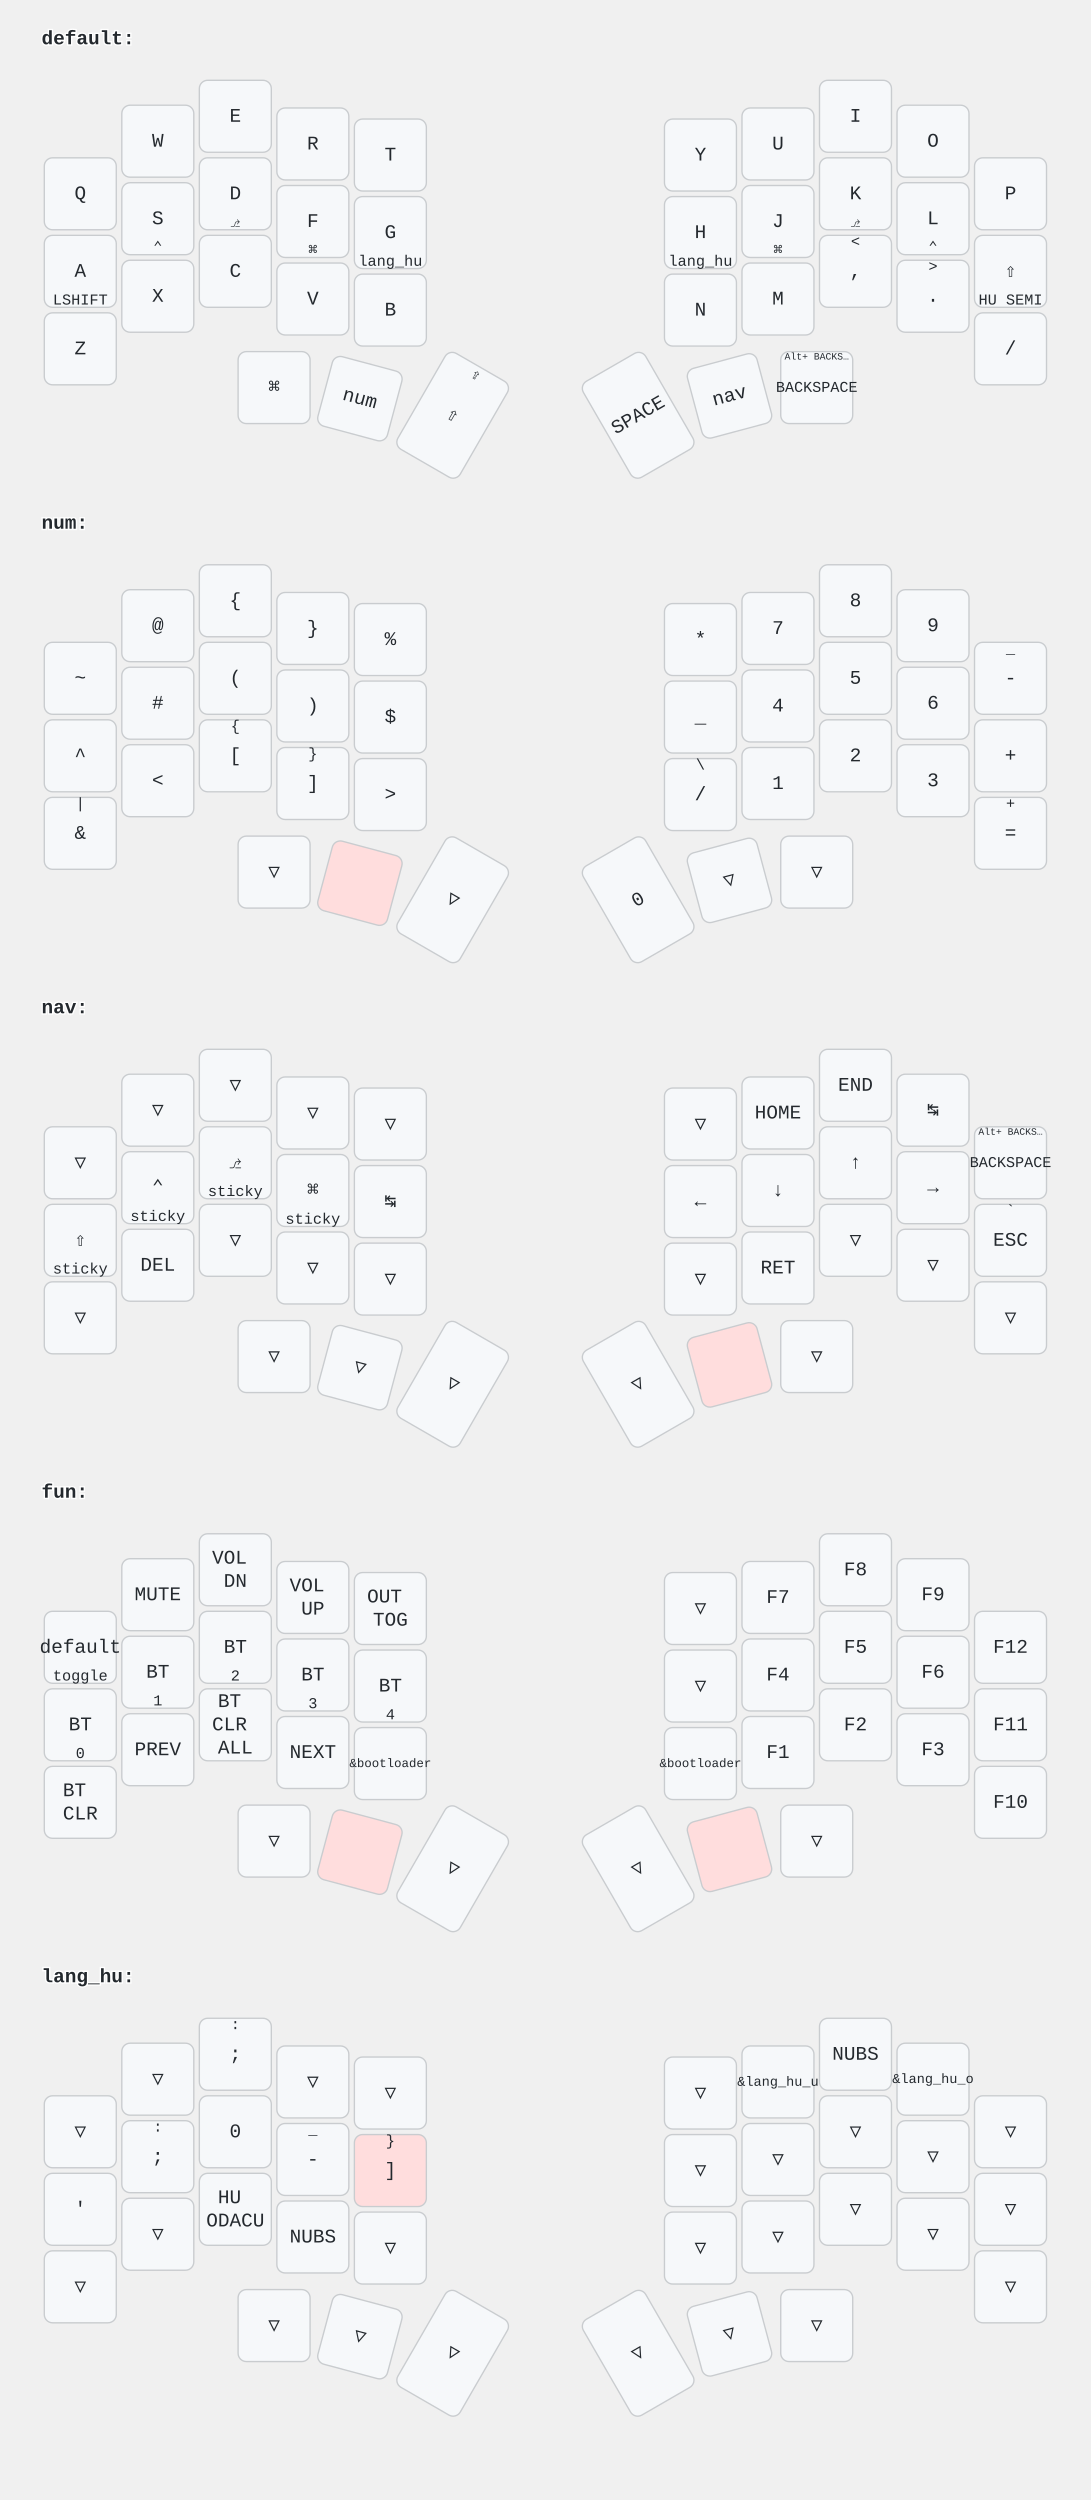
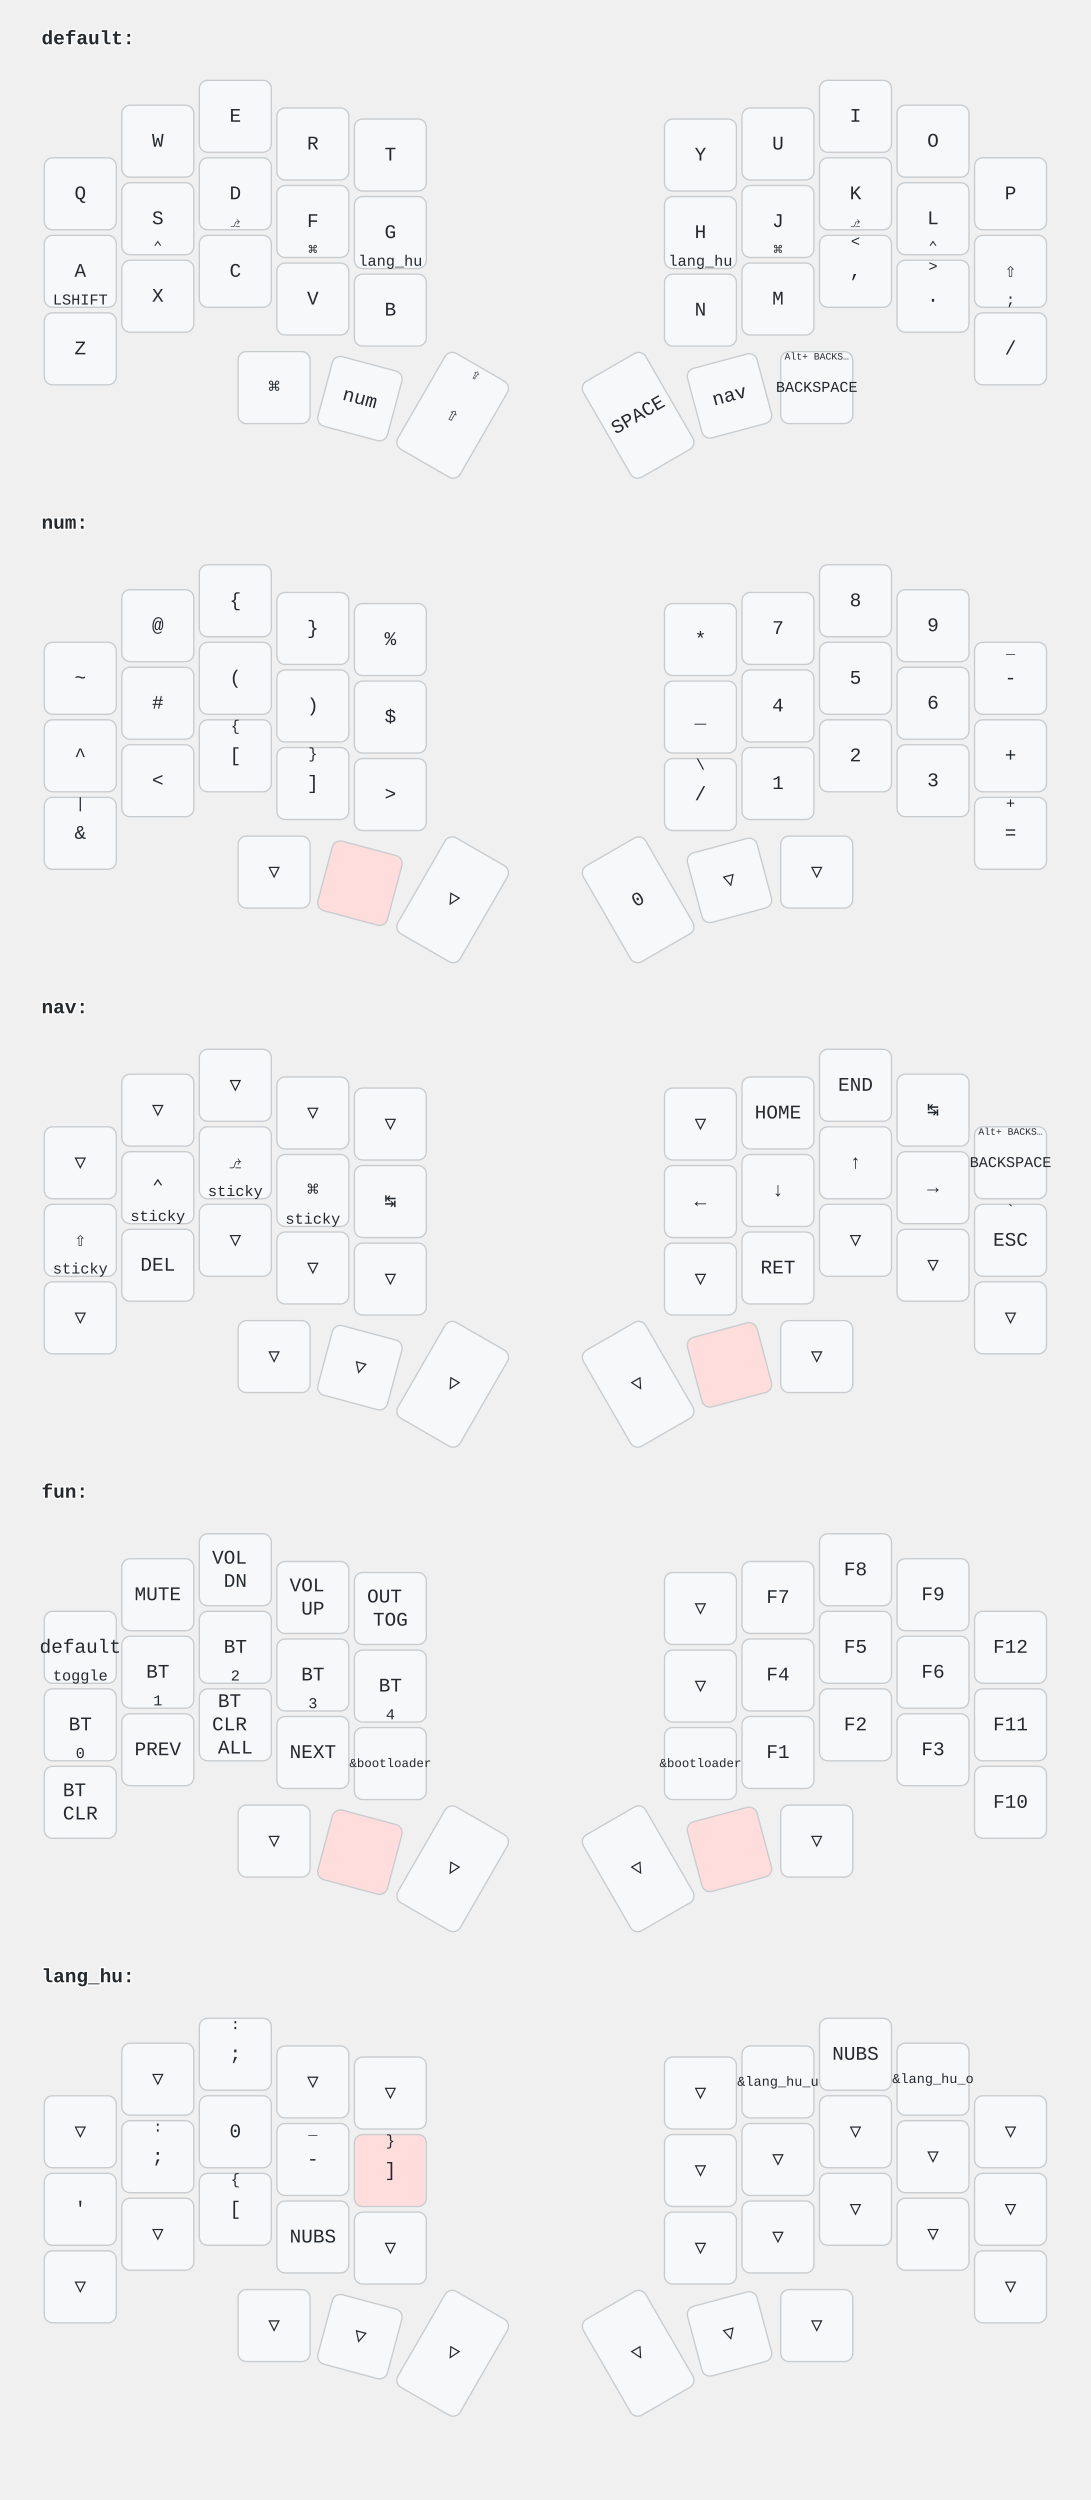
<svg xmlns="http://www.w3.org/2000/svg" width="788" height="1806" viewBox="0 0 788 1806" class="keymap">
  <style>/* font and background color specifications */
svg {
    font-family: SFMono-Regular,Consolas,Liberation Mono,Menlo,monospace;
    font-size: 14px;
    font-kerning: normal;
    text-rendering: optimizeLegibility;
    fill: #24292e;
}

/* default key styling */
rect {
    fill: #f6f8fa;
    stroke: #c9cccf;
    stroke-width: 1;
}

/* color accent for combo boxes */
rect.combo {
    fill: #cdf;
}

/* color accent for held keys */
rect.held, rect.combo.held {
    fill: #fdd;
}

/* color accent for ghost (optional) keys */
rect.ghost, rect.combo.ghost {
    fill: #ddd;
}

text {
    text-anchor: middle;
    dominant-baseline: middle;
}

/* styling for layer labels */
text.label {
    font-weight: bold;
    text-anchor: start;
    stroke: white;
    stroke-width: 2;
    paint-order: stroke;
}

/* styling for combo tap, and key hold/shifted label text */
text.combo, text.hold, text.shifted {
    font-size: 11px;
}

text.hold {
    text-anchor: middle;
    dominant-baseline: auto;
}

text.shifted {
    text-anchor: middle;
    dominant-baseline: hanging;
}

/* styling for hold/shifted label text in combo box */
text.combo.hold, text.combo.shifted {
    font-size: 8px;
}

/* styling for combo dendrons */
path {
    stroke-width: 1;
    stroke: gray;
    fill: none;
}
</style>
  <g transform="translate(30, 0)" class="layer-default">
    <text x="0" y="28" class="label">default:</text>
    <g transform="translate(0, 56)">
      <g transform="translate(28, 84)" class="key keypos-0">
        <rect rx="6" ry="6" x="-26" y="-26" width="52" height="52" class="key" />
        <text x="0" y="0" class="key tap">Q</text>
      </g>
      <g transform="translate(84, 46)" class="key keypos-1">
        <rect rx="6" ry="6" x="-26" y="-26" width="52" height="52" class="key" />
        <text x="0" y="0" class="key tap">W</text>
      </g>
      <g transform="translate(140, 28)" class="key keypos-2">
        <rect rx="6" ry="6" x="-26" y="-26" width="52" height="52" class="key" />
        <text x="0" y="0" class="key tap">E</text>
      </g>
      <g transform="translate(196, 48)" class="key keypos-3">
        <rect rx="6" ry="6" x="-26" y="-26" width="52" height="52" class="key" />
        <text x="0" y="0" class="key tap">R</text>
      </g>
      <g transform="translate(252, 56)" class="key keypos-4">
        <rect rx="6" ry="6" x="-26" y="-26" width="52" height="52" class="key" />
        <text x="0" y="0" class="key tap">T</text>
      </g>
      <g transform="translate(476, 56)" class="key keypos-5">
        <rect rx="6" ry="6" x="-26" y="-26" width="52" height="52" class="key" />
        <text x="0" y="0" class="key tap">Y</text>
      </g>
      <g transform="translate(532, 48)" class="key keypos-6">
        <rect rx="6" ry="6" x="-26" y="-26" width="52" height="52" class="key" />
        <text x="0" y="0" class="key tap">U</text>
      </g>
      <g transform="translate(588, 28)" class="key keypos-7">
        <rect rx="6" ry="6" x="-26" y="-26" width="52" height="52" class="key" />
        <text x="0" y="0" class="key tap">I</text>
      </g>
      <g transform="translate(644, 46)" class="key keypos-8">
        <rect rx="6" ry="6" x="-26" y="-26" width="52" height="52" class="key" />
        <text x="0" y="0" class="key tap">O</text>
      </g>
      <g transform="translate(700, 84)" class="key keypos-9">
        <rect rx="6" ry="6" x="-26" y="-26" width="52" height="52" class="key" />
        <text x="0" y="0" class="key tap">P</text>
      </g>
      <g transform="translate(28, 140)" class="key keypos-10">
        <rect rx="6" ry="6" x="-26" y="-26" width="52" height="52" class="key" />
        <text x="0" y="0" class="key tap">A</text>
        <text x="0" y="24" class="key hold">LSHIFT</text>
      </g>
      <g transform="translate(84, 102)" class="key keypos-11">
        <rect rx="6" ry="6" x="-26" y="-26" width="52" height="52" class="key" />
        <text x="0" y="0" class="key tap">S</text>
        <text x="0" y="24" class="key hold">⌃</text>
      </g>
      <g transform="translate(140, 84)" class="key keypos-12">
        <rect rx="6" ry="6" x="-26" y="-26" width="52" height="52" class="key" />
        <text x="0" y="0" class="key tap">D</text>
        <text x="0" y="24" class="key hold">⎇</text>
      </g>
      <g transform="translate(196, 104)" class="key keypos-13">
        <rect rx="6" ry="6" x="-26" y="-26" width="52" height="52" class="key" />
        <text x="0" y="0" class="key tap">F</text>
        <text x="0" y="24" class="key hold">⌘</text>
      </g>
      <g transform="translate(252, 112)" class="key keypos-14">
        <rect rx="6" ry="6" x="-26" y="-26" width="52" height="52" class="key" />
        <text x="0" y="0" class="key tap">G</text>
        <text x="0" y="24" class="key hold">lang_hu</text>
      </g>
      <g transform="translate(476, 112)" class="key keypos-15">
        <rect rx="6" ry="6" x="-26" y="-26" width="52" height="52" class="key" />
        <text x="0" y="0" class="key tap">H</text>
        <text x="0" y="24" class="key hold">lang_hu</text>
      </g>
      <g transform="translate(532, 104)" class="key keypos-16">
        <rect rx="6" ry="6" x="-26" y="-26" width="52" height="52" class="key" />
        <text x="0" y="0" class="key tap">J</text>
        <text x="0" y="24" class="key hold">⌘</text>
      </g>
      <g transform="translate(588, 84)" class="key keypos-17">
        <rect rx="6" ry="6" x="-26" y="-26" width="52" height="52" class="key" />
        <text x="0" y="0" class="key tap">K</text>
        <text x="0" y="24" class="key hold">⎇</text>
      </g>
      <g transform="translate(644, 102)" class="key keypos-18">
        <rect rx="6" ry="6" x="-26" y="-26" width="52" height="52" class="key" />
        <text x="0" y="0" class="key tap">L</text>
        <text x="0" y="24" class="key hold">⌃</text>
      </g>
      <g transform="translate(700, 140)" class="key keypos-19">
        <rect rx="6" ry="6" x="-26" y="-26" width="52" height="52" class="key" />
        <text x="0" y="0" class="key tap">⇧</text>
-         <text x="0" y="24" class="key hold">HU SEMI</text>
+         <text x="0" y="24" class="key hold">;</text>
      </g>
      <g transform="translate(28, 196)" class="key keypos-20">
        <rect rx="6" ry="6" x="-26" y="-26" width="52" height="52" class="key" />
        <text x="0" y="0" class="key tap">Z</text>
      </g>
      <g transform="translate(84, 158)" class="key keypos-21">
        <rect rx="6" ry="6" x="-26" y="-26" width="52" height="52" class="key" />
        <text x="0" y="0" class="key tap">X</text>
      </g>
      <g transform="translate(140, 140)" class="key keypos-22">
        <rect rx="6" ry="6" x="-26" y="-26" width="52" height="52" class="key" />
        <text x="0" y="0" class="key tap">C</text>
      </g>
      <g transform="translate(196, 160)" class="key keypos-23">
        <rect rx="6" ry="6" x="-26" y="-26" width="52" height="52" class="key" />
        <text x="0" y="0" class="key tap">V</text>
      </g>
      <g transform="translate(252, 168)" class="key keypos-24">
        <rect rx="6" ry="6" x="-26" y="-26" width="52" height="52" class="key" />
        <text x="0" y="0" class="key tap">B</text>
      </g>
      <g transform="translate(476, 168)" class="key keypos-25">
        <rect rx="6" ry="6" x="-26" y="-26" width="52" height="52" class="key" />
        <text x="0" y="0" class="key tap">N</text>
      </g>
      <g transform="translate(532, 160)" class="key keypos-26">
        <rect rx="6" ry="6" x="-26" y="-26" width="52" height="52" class="key" />
        <text x="0" y="0" class="key tap">M</text>
      </g>
      <g transform="translate(588, 140)" class="key keypos-27">
        <rect rx="6" ry="6" x="-26" y="-26" width="52" height="52" class="key" />
        <text x="0" y="0" class="key tap">,</text>
        <text x="0" y="-24" class="key shifted">&lt;</text>
      </g>
      <g transform="translate(644, 158)" class="key keypos-28">
        <rect rx="6" ry="6" x="-26" y="-26" width="52" height="52" class="key" />
        <text x="0" y="0" class="key tap">.</text>
        <text x="0" y="-24" class="key shifted">&gt;</text>
      </g>
      <g transform="translate(700, 196)" class="key keypos-29">
        <rect rx="6" ry="6" x="-26" y="-26" width="52" height="52" class="key" />
        <text x="0" y="0" class="key tap">/</text>
      </g>
      <g transform="translate(168, 224)" class="key keypos-30">
        <rect rx="6" ry="6" x="-26" y="-26" width="52" height="52" class="key" />
        <text x="0" y="0" class="key tap">⌘</text>
      </g>
      <g transform="translate(230, 232) rotate(15.0)" class="key keypos-31">
        <rect rx="6" ry="6" x="-26" y="-26" width="52" height="52" class="key" />
        <text x="0" y="0" class="key tap">num</text>
      </g>
      <g transform="translate(297, 244) rotate(30.0)" class="key keypos-32">
        <rect rx="6" ry="6" x="-26" y="-40" width="52" height="80" class="key" />
        <text x="0" y="0" class="key tap">⇧</text>
        <text x="0" y="-38" class="key shifted">⇪</text>
      </g>
      <g transform="translate(431, 244) rotate(-30.0)" class="key keypos-33">
        <rect rx="6" ry="6" x="-26" y="-40" width="52" height="80" class="key" />
        <text x="0" y="0" class="key tap">SPACE</text>
      </g>
      <g transform="translate(497, 230) rotate(-15.0)" class="key keypos-34">
        <rect rx="6" ry="6" x="-26" y="-26" width="52" height="52" class="key" />
        <text x="0" y="0" class="key tap">nav</text>
      </g>
      <g transform="translate(560, 224)" class="key keypos-35">
        <rect rx="6" ry="6" x="-26" y="-26" width="52" height="52" class="key" />
        <text x="0" y="0" class="key tap">
          <tspan style="font-size: 78%">BACKSPACE</tspan>
        </text>
        <text x="0" y="-24" class="key shifted">
          <tspan style="font-size: 64%">Alt+ BACKS…</tspan>
        </text>
      </g>
    </g>
  </g>
  <g transform="translate(30, 350)" class="layer-num">
    <text x="0" y="28" class="label">num:</text>
    <g transform="translate(0, 56)">
      <g transform="translate(28, 84)" class="key keypos-0">
        <rect rx="6" ry="6" x="-26" y="-26" width="52" height="52" class="key" />
        <text x="0" y="0" class="key tap">~</text>
      </g>
      <g transform="translate(84, 46)" class="key keypos-1">
        <rect rx="6" ry="6" x="-26" y="-26" width="52" height="52" class="key" />
        <text x="0" y="0" class="key tap">@</text>
      </g>
      <g transform="translate(140, 28)" class="key keypos-2">
        <rect rx="6" ry="6" x="-26" y="-26" width="52" height="52" class="key" />
        <text x="0" y="0" class="key tap">{</text>
      </g>
      <g transform="translate(196, 48)" class="key keypos-3">
        <rect rx="6" ry="6" x="-26" y="-26" width="52" height="52" class="key" />
        <text x="0" y="0" class="key tap">}</text>
      </g>
      <g transform="translate(252, 56)" class="key keypos-4">
        <rect rx="6" ry="6" x="-26" y="-26" width="52" height="52" class="key" />
        <text x="0" y="0" class="key tap">%</text>
      </g>
      <g transform="translate(476, 56)" class="key keypos-5">
        <rect rx="6" ry="6" x="-26" y="-26" width="52" height="52" class="key" />
        <text x="0" y="0" class="key tap">*</text>
      </g>
      <g transform="translate(532, 48)" class="key keypos-6">
        <rect rx="6" ry="6" x="-26" y="-26" width="52" height="52" class="key" />
        <text x="0" y="0" class="key tap">7</text>
      </g>
      <g transform="translate(588, 28)" class="key keypos-7">
        <rect rx="6" ry="6" x="-26" y="-26" width="52" height="52" class="key" />
        <text x="0" y="0" class="key tap">8</text>
      </g>
      <g transform="translate(644, 46)" class="key keypos-8">
        <rect rx="6" ry="6" x="-26" y="-26" width="52" height="52" class="key" />
        <text x="0" y="0" class="key tap">9</text>
      </g>
      <g transform="translate(700, 84)" class="key keypos-9">
        <rect rx="6" ry="6" x="-26" y="-26" width="52" height="52" class="key" />
        <text x="0" y="0" class="key tap">-</text>
        <text x="0" y="-24" class="key shifted">_</text>
      </g>
      <g transform="translate(28, 140)" class="key keypos-10">
        <rect rx="6" ry="6" x="-26" y="-26" width="52" height="52" class="key" />
        <text x="0" y="0" class="key tap">^</text>
      </g>
      <g transform="translate(84, 102)" class="key keypos-11">
        <rect rx="6" ry="6" x="-26" y="-26" width="52" height="52" class="key" />
        <text x="0" y="0" class="key tap">#</text>
      </g>
      <g transform="translate(140, 84)" class="key keypos-12">
        <rect rx="6" ry="6" x="-26" y="-26" width="52" height="52" class="key" />
        <text x="0" y="0" class="key tap">(</text>
      </g>
      <g transform="translate(196, 104)" class="key keypos-13">
        <rect rx="6" ry="6" x="-26" y="-26" width="52" height="52" class="key" />
        <text x="0" y="0" class="key tap">)</text>
      </g>
      <g transform="translate(252, 112)" class="key keypos-14">
        <rect rx="6" ry="6" x="-26" y="-26" width="52" height="52" class="key" />
        <text x="0" y="0" class="key tap">$</text>
      </g>
      <g transform="translate(476, 112)" class="key keypos-15">
        <rect rx="6" ry="6" x="-26" y="-26" width="52" height="52" class="key" />
        <text x="0" y="0" class="key tap">_</text>
      </g>
      <g transform="translate(532, 104)" class="key keypos-16">
        <rect rx="6" ry="6" x="-26" y="-26" width="52" height="52" class="key" />
        <text x="0" y="0" class="key tap">4</text>
      </g>
      <g transform="translate(588, 84)" class="key keypos-17">
        <rect rx="6" ry="6" x="-26" y="-26" width="52" height="52" class="key" />
        <text x="0" y="0" class="key tap">5</text>
      </g>
      <g transform="translate(644, 102)" class="key keypos-18">
        <rect rx="6" ry="6" x="-26" y="-26" width="52" height="52" class="key" />
        <text x="0" y="0" class="key tap">6</text>
      </g>
      <g transform="translate(700, 140)" class="key keypos-19">
        <rect rx="6" ry="6" x="-26" y="-26" width="52" height="52" class="key" />
        <text x="0" y="0" class="key tap">+</text>
      </g>
      <g transform="translate(28, 196)" class="key keypos-20">
        <rect rx="6" ry="6" x="-26" y="-26" width="52" height="52" class="key" />
        <text x="0" y="0" class="key tap">&amp;</text>
        <text x="0" y="-24" class="key shifted">|</text>
      </g>
      <g transform="translate(84, 158)" class="key keypos-21">
        <rect rx="6" ry="6" x="-26" y="-26" width="52" height="52" class="key" />
        <text x="0" y="0" class="key tap">&lt;</text>
      </g>
      <g transform="translate(140, 140)" class="key keypos-22">
        <rect rx="6" ry="6" x="-26" y="-26" width="52" height="52" class="key" />
        <text x="0" y="0" class="key tap">[</text>
        <text x="0" y="-24" class="key shifted">{</text>
      </g>
      <g transform="translate(196, 160)" class="key keypos-23">
        <rect rx="6" ry="6" x="-26" y="-26" width="52" height="52" class="key" />
        <text x="0" y="0" class="key tap">]</text>
        <text x="0" y="-24" class="key shifted">}</text>
      </g>
      <g transform="translate(252, 168)" class="key keypos-24">
        <rect rx="6" ry="6" x="-26" y="-26" width="52" height="52" class="key" />
        <text x="0" y="0" class="key tap">&gt;</text>
      </g>
      <g transform="translate(476, 168)" class="key keypos-25">
        <rect rx="6" ry="6" x="-26" y="-26" width="52" height="52" class="key" />
        <text x="0" y="0" class="key tap">/</text>
        <text x="0" y="-24" class="key shifted">\</text>
      </g>
      <g transform="translate(532, 160)" class="key keypos-26">
        <rect rx="6" ry="6" x="-26" y="-26" width="52" height="52" class="key" />
        <text x="0" y="0" class="key tap">1</text>
      </g>
      <g transform="translate(588, 140)" class="key keypos-27">
        <rect rx="6" ry="6" x="-26" y="-26" width="52" height="52" class="key" />
        <text x="0" y="0" class="key tap">2</text>
      </g>
      <g transform="translate(644, 158)" class="key keypos-28">
        <rect rx="6" ry="6" x="-26" y="-26" width="52" height="52" class="key" />
        <text x="0" y="0" class="key tap">3</text>
      </g>
      <g transform="translate(700, 196)" class="key keypos-29">
        <rect rx="6" ry="6" x="-26" y="-26" width="52" height="52" class="key" />
        <text x="0" y="0" class="key tap">=</text>
        <text x="0" y="-24" class="key shifted">+</text>
      </g>
      <g transform="translate(168, 224)" class="key trans keypos-30">
        <rect rx="6" ry="6" x="-26" y="-26" width="52" height="52" class="key trans" />
        <text x="0" y="0" class="key trans tap">▽</text>
      </g>
      <g transform="translate(230, 232) rotate(15.0)" class="key held keypos-31">
        <rect rx="6" ry="6" x="-26" y="-26" width="52" height="52" class="key held" />
      </g>
      <g transform="translate(297, 244) rotate(30.0)" class="key trans keypos-32">
        <rect rx="6" ry="6" x="-26" y="-40" width="52" height="80" class="key trans" />
        <text x="0" y="0" class="key trans tap">▽</text>
      </g>
      <g transform="translate(431, 244) rotate(-30.0)" class="key keypos-33">
        <rect rx="6" ry="6" x="-26" y="-40" width="52" height="80" class="key" />
        <text x="0" y="0" class="key tap">0</text>
      </g>
      <g transform="translate(497, 230) rotate(-15.0)" class="key trans keypos-34">
        <rect rx="6" ry="6" x="-26" y="-26" width="52" height="52" class="key trans" />
        <text x="0" y="0" class="key trans tap">▽</text>
      </g>
      <g transform="translate(560, 224)" class="key trans keypos-35">
        <rect rx="6" ry="6" x="-26" y="-26" width="52" height="52" class="key trans" />
        <text x="0" y="0" class="key trans tap">▽</text>
      </g>
    </g>
  </g>
  <g transform="translate(30, 700)" class="layer-nav">
    <text x="0" y="28" class="label">nav:</text>
    <g transform="translate(0, 56)">
      <g transform="translate(28, 84)" class="key trans keypos-0">
        <rect rx="6" ry="6" x="-26" y="-26" width="52" height="52" class="key trans" />
        <text x="0" y="0" class="key trans tap">▽</text>
      </g>
      <g transform="translate(84, 46)" class="key trans keypos-1">
        <rect rx="6" ry="6" x="-26" y="-26" width="52" height="52" class="key trans" />
        <text x="0" y="0" class="key trans tap">▽</text>
      </g>
      <g transform="translate(140, 28)" class="key trans keypos-2">
        <rect rx="6" ry="6" x="-26" y="-26" width="52" height="52" class="key trans" />
        <text x="0" y="0" class="key trans tap">▽</text>
      </g>
      <g transform="translate(196, 48)" class="key trans keypos-3">
        <rect rx="6" ry="6" x="-26" y="-26" width="52" height="52" class="key trans" />
        <text x="0" y="0" class="key trans tap">▽</text>
      </g>
      <g transform="translate(252, 56)" class="key trans keypos-4">
        <rect rx="6" ry="6" x="-26" y="-26" width="52" height="52" class="key trans" />
        <text x="0" y="0" class="key trans tap">▽</text>
      </g>
      <g transform="translate(476, 56)" class="key trans keypos-5">
        <rect rx="6" ry="6" x="-26" y="-26" width="52" height="52" class="key trans" />
        <text x="0" y="0" class="key trans tap">▽</text>
      </g>
      <g transform="translate(532, 48)" class="key keypos-6">
        <rect rx="6" ry="6" x="-26" y="-26" width="52" height="52" class="key" />
        <text x="0" y="0" class="key tap">HOME</text>
      </g>
      <g transform="translate(588, 28)" class="key keypos-7">
        <rect rx="6" ry="6" x="-26" y="-26" width="52" height="52" class="key" />
        <text x="0" y="0" class="key tap">END</text>
      </g>
      <g transform="translate(644, 46)" class="key keypos-8">
        <rect rx="6" ry="6" x="-26" y="-26" width="52" height="52" class="key" />
        <text x="0" y="0" class="key tap">↹</text>
      </g>
      <g transform="translate(700, 84)" class="key keypos-9">
        <rect rx="6" ry="6" x="-26" y="-26" width="52" height="52" class="key" />
        <text x="0" y="0" class="key tap">
          <tspan style="font-size: 78%">BACKSPACE</tspan>
        </text>
        <text x="0" y="-24" class="key shifted">
          <tspan style="font-size: 64%">Alt+ BACKS…</tspan>
        </text>
      </g>
      <g transform="translate(28, 140)" class="key keypos-10">
        <rect rx="6" ry="6" x="-26" y="-26" width="52" height="52" class="key" />
        <text x="0" y="0" class="key tap">⇧</text>
        <text x="0" y="24" class="key hold">sticky</text>
      </g>
      <g transform="translate(84, 102)" class="key keypos-11">
        <rect rx="6" ry="6" x="-26" y="-26" width="52" height="52" class="key" />
        <text x="0" y="0" class="key tap">⌃</text>
        <text x="0" y="24" class="key hold">sticky</text>
      </g>
      <g transform="translate(140, 84)" class="key keypos-12">
        <rect rx="6" ry="6" x="-26" y="-26" width="52" height="52" class="key" />
        <text x="0" y="0" class="key tap">⎇</text>
        <text x="0" y="24" class="key hold">sticky</text>
      </g>
      <g transform="translate(196, 104)" class="key keypos-13">
        <rect rx="6" ry="6" x="-26" y="-26" width="52" height="52" class="key" />
        <text x="0" y="0" class="key tap">⌘</text>
        <text x="0" y="24" class="key hold">sticky</text>
      </g>
      <g transform="translate(252, 112)" class="key keypos-14">
        <rect rx="6" ry="6" x="-26" y="-26" width="52" height="52" class="key" />
        <text x="0" y="0" class="key tap">↹</text>
      </g>
      <g transform="translate(476, 112)" class="key keypos-15">
        <rect rx="6" ry="6" x="-26" y="-26" width="52" height="52" class="key" />
        <text x="0" y="0" class="key tap">←</text>
      </g>
      <g transform="translate(532, 104)" class="key keypos-16">
        <rect rx="6" ry="6" x="-26" y="-26" width="52" height="52" class="key" />
        <text x="0" y="0" class="key tap">↓</text>
      </g>
      <g transform="translate(588, 84)" class="key keypos-17">
        <rect rx="6" ry="6" x="-26" y="-26" width="52" height="52" class="key" />
        <text x="0" y="0" class="key tap">↑</text>
      </g>
      <g transform="translate(644, 102)" class="key keypos-18">
        <rect rx="6" ry="6" x="-26" y="-26" width="52" height="52" class="key" />
        <text x="0" y="0" class="key tap">→</text>
      </g>
      <g transform="translate(700, 140)" class="key keypos-19">
        <rect rx="6" ry="6" x="-26" y="-26" width="52" height="52" class="key" />
        <text x="0" y="0" class="key tap">ESC</text>
        <text x="0" y="-24" class="key shifted">`</text>
      </g>
      <g transform="translate(28, 196)" class="key trans keypos-20">
        <rect rx="6" ry="6" x="-26" y="-26" width="52" height="52" class="key trans" />
        <text x="0" y="0" class="key trans tap">▽</text>
      </g>
      <g transform="translate(84, 158)" class="key keypos-21">
        <rect rx="6" ry="6" x="-26" y="-26" width="52" height="52" class="key" />
        <text x="0" y="0" class="key tap">DEL</text>
      </g>
      <g transform="translate(140, 140)" class="key trans keypos-22">
        <rect rx="6" ry="6" x="-26" y="-26" width="52" height="52" class="key trans" />
        <text x="0" y="0" class="key trans tap">▽</text>
      </g>
      <g transform="translate(196, 160)" class="key trans keypos-23">
        <rect rx="6" ry="6" x="-26" y="-26" width="52" height="52" class="key trans" />
        <text x="0" y="0" class="key trans tap">▽</text>
      </g>
      <g transform="translate(252, 168)" class="key trans keypos-24">
        <rect rx="6" ry="6" x="-26" y="-26" width="52" height="52" class="key trans" />
        <text x="0" y="0" class="key trans tap">▽</text>
      </g>
      <g transform="translate(476, 168)" class="key trans keypos-25">
        <rect rx="6" ry="6" x="-26" y="-26" width="52" height="52" class="key trans" />
        <text x="0" y="0" class="key trans tap">▽</text>
      </g>
      <g transform="translate(532, 160)" class="key keypos-26">
        <rect rx="6" ry="6" x="-26" y="-26" width="52" height="52" class="key" />
        <text x="0" y="0" class="key tap">RET</text>
      </g>
      <g transform="translate(588, 140)" class="key trans keypos-27">
        <rect rx="6" ry="6" x="-26" y="-26" width="52" height="52" class="key trans" />
        <text x="0" y="0" class="key trans tap">▽</text>
      </g>
      <g transform="translate(644, 158)" class="key trans keypos-28">
        <rect rx="6" ry="6" x="-26" y="-26" width="52" height="52" class="key trans" />
        <text x="0" y="0" class="key trans tap">▽</text>
      </g>
      <g transform="translate(700, 196)" class="key trans keypos-29">
        <rect rx="6" ry="6" x="-26" y="-26" width="52" height="52" class="key trans" />
        <text x="0" y="0" class="key trans tap">▽</text>
      </g>
      <g transform="translate(168, 224)" class="key trans keypos-30">
        <rect rx="6" ry="6" x="-26" y="-26" width="52" height="52" class="key trans" />
        <text x="0" y="0" class="key trans tap">▽</text>
      </g>
      <g transform="translate(230, 232) rotate(15.0)" class="key trans keypos-31">
        <rect rx="6" ry="6" x="-26" y="-26" width="52" height="52" class="key trans" />
        <text x="0" y="0" class="key trans tap">▽</text>
      </g>
      <g transform="translate(297, 244) rotate(30.0)" class="key trans keypos-32">
        <rect rx="6" ry="6" x="-26" y="-40" width="52" height="80" class="key trans" />
        <text x="0" y="0" class="key trans tap">▽</text>
      </g>
      <g transform="translate(431, 244) rotate(-30.0)" class="key trans keypos-33">
        <rect rx="6" ry="6" x="-26" y="-40" width="52" height="80" class="key trans" />
        <text x="0" y="0" class="key trans tap">▽</text>
      </g>
      <g transform="translate(497, 230) rotate(-15.0)" class="key held keypos-34">
        <rect rx="6" ry="6" x="-26" y="-26" width="52" height="52" class="key held" />
      </g>
      <g transform="translate(560, 224)" class="key trans keypos-35">
        <rect rx="6" ry="6" x="-26" y="-26" width="52" height="52" class="key trans" />
        <text x="0" y="0" class="key trans tap">▽</text>
      </g>
    </g>
  </g>
  <g transform="translate(30, 1050)" class="layer-fun">
    <text x="0" y="28" class="label">fun:</text>
    <g transform="translate(0, 56)">
      <g transform="translate(28, 84)" class="key keypos-0">
        <rect rx="6" ry="6" x="-26" y="-26" width="52" height="52" class="key" />
        <text x="0" y="0" class="key tap">default</text>
        <text x="0" y="24" class="key hold">toggle</text>
      </g>
      <g transform="translate(84, 46)" class="key keypos-1">
        <rect rx="6" ry="6" x="-26" y="-26" width="52" height="52" class="key" />
        <text x="0" y="0" class="key tap">MUTE</text>
      </g>
      <g transform="translate(140, 28)" class="key keypos-2">
        <rect rx="6" ry="6" x="-26" y="-26" width="52" height="52" class="key" />
        <text x="0" y="0" class="key tap">
          <tspan x="0" dy="-0.6em">VOL</tspan>
          <tspan x="0" dy="1.2em">DN</tspan>
        </text>
      </g>
      <g transform="translate(196, 48)" class="key keypos-3">
        <rect rx="6" ry="6" x="-26" y="-26" width="52" height="52" class="key" />
        <text x="0" y="0" class="key tap">
          <tspan x="0" dy="-0.6em">VOL</tspan>
          <tspan x="0" dy="1.2em">UP</tspan>
        </text>
      </g>
      <g transform="translate(252, 56)" class="key keypos-4">
        <rect rx="6" ry="6" x="-26" y="-26" width="52" height="52" class="key" />
        <text x="0" y="0" class="key tap">
          <tspan x="0" dy="-0.6em">OUT</tspan>
          <tspan x="0" dy="1.2em">TOG</tspan>
        </text>
      </g>
      <g transform="translate(476, 56)" class="key trans keypos-5">
        <rect rx="6" ry="6" x="-26" y="-26" width="52" height="52" class="key trans" />
        <text x="0" y="0" class="key trans tap">▽</text>
      </g>
      <g transform="translate(532, 48)" class="key keypos-6">
        <rect rx="6" ry="6" x="-26" y="-26" width="52" height="52" class="key" />
        <text x="0" y="0" class="key tap">F7</text>
      </g>
      <g transform="translate(588, 28)" class="key keypos-7">
        <rect rx="6" ry="6" x="-26" y="-26" width="52" height="52" class="key" />
        <text x="0" y="0" class="key tap">F8</text>
      </g>
      <g transform="translate(644, 46)" class="key keypos-8">
        <rect rx="6" ry="6" x="-26" y="-26" width="52" height="52" class="key" />
        <text x="0" y="0" class="key tap">F9</text>
      </g>
      <g transform="translate(700, 84)" class="key keypos-9">
        <rect rx="6" ry="6" x="-26" y="-26" width="52" height="52" class="key" />
        <text x="0" y="0" class="key tap">F12</text>
      </g>
      <g transform="translate(28, 140)" class="key keypos-10">
        <rect rx="6" ry="6" x="-26" y="-26" width="52" height="52" class="key" />
        <text x="0" y="0" class="key tap">BT</text>
        <text x="0" y="24" class="key hold">0</text>
      </g>
      <g transform="translate(84, 102)" class="key keypos-11">
        <rect rx="6" ry="6" x="-26" y="-26" width="52" height="52" class="key" />
        <text x="0" y="0" class="key tap">BT</text>
        <text x="0" y="24" class="key hold">1</text>
      </g>
      <g transform="translate(140, 84)" class="key keypos-12">
        <rect rx="6" ry="6" x="-26" y="-26" width="52" height="52" class="key" />
        <text x="0" y="0" class="key tap">BT</text>
        <text x="0" y="24" class="key hold">2</text>
      </g>
      <g transform="translate(196, 104)" class="key keypos-13">
        <rect rx="6" ry="6" x="-26" y="-26" width="52" height="52" class="key" />
        <text x="0" y="0" class="key tap">BT</text>
        <text x="0" y="24" class="key hold">3</text>
      </g>
      <g transform="translate(252, 112)" class="key keypos-14">
        <rect rx="6" ry="6" x="-26" y="-26" width="52" height="52" class="key" />
        <text x="0" y="0" class="key tap">BT</text>
        <text x="0" y="24" class="key hold">4</text>
      </g>
      <g transform="translate(476, 112)" class="key trans keypos-15">
        <rect rx="6" ry="6" x="-26" y="-26" width="52" height="52" class="key trans" />
        <text x="0" y="0" class="key trans tap">▽</text>
      </g>
      <g transform="translate(532, 104)" class="key keypos-16">
        <rect rx="6" ry="6" x="-26" y="-26" width="52" height="52" class="key" />
        <text x="0" y="0" class="key tap">F4</text>
      </g>
      <g transform="translate(588, 84)" class="key keypos-17">
        <rect rx="6" ry="6" x="-26" y="-26" width="52" height="52" class="key" />
        <text x="0" y="0" class="key tap">F5</text>
      </g>
      <g transform="translate(644, 102)" class="key keypos-18">
        <rect rx="6" ry="6" x="-26" y="-26" width="52" height="52" class="key" />
        <text x="0" y="0" class="key tap">F6</text>
      </g>
      <g transform="translate(700, 140)" class="key keypos-19">
        <rect rx="6" ry="6" x="-26" y="-26" width="52" height="52" class="key" />
        <text x="0" y="0" class="key tap">F11</text>
      </g>
      <g transform="translate(28, 196)" class="key keypos-20">
        <rect rx="6" ry="6" x="-26" y="-26" width="52" height="52" class="key" />
        <text x="0" y="0" class="key tap">
          <tspan x="0" dy="-0.6em">BT</tspan>
          <tspan x="0" dy="1.2em">CLR</tspan>
        </text>
      </g>
      <g transform="translate(84, 158)" class="key keypos-21">
        <rect rx="6" ry="6" x="-26" y="-26" width="52" height="52" class="key" />
        <text x="0" y="0" class="key tap">PREV</text>
      </g>
      <g transform="translate(140, 140)" class="key keypos-22">
        <rect rx="6" ry="6" x="-26" y="-26" width="52" height="52" class="key" />
        <text x="0" y="0" class="key tap">
          <tspan x="0" dy="-1.2em">BT</tspan>
          <tspan x="0" dy="1.2em">CLR</tspan>
          <tspan x="0" dy="1.2em">ALL</tspan>
        </text>
      </g>
      <g transform="translate(196, 160)" class="key keypos-23">
        <rect rx="6" ry="6" x="-26" y="-26" width="52" height="52" class="key" />
        <text x="0" y="0" class="key tap">NEXT</text>
      </g>
      <g transform="translate(252, 168)" class="key keypos-24">
        <rect rx="6" ry="6" x="-26" y="-26" width="52" height="52" class="key" />
        <text x="0" y="0" class="key tap">
          <tspan style="font-size: 64%">&amp;bootloader</tspan>
        </text>
      </g>
      <g transform="translate(476, 168)" class="key keypos-25">
        <rect rx="6" ry="6" x="-26" y="-26" width="52" height="52" class="key" />
        <text x="0" y="0" class="key tap">
          <tspan style="font-size: 64%">&amp;bootloader</tspan>
        </text>
      </g>
      <g transform="translate(532, 160)" class="key keypos-26">
        <rect rx="6" ry="6" x="-26" y="-26" width="52" height="52" class="key" />
        <text x="0" y="0" class="key tap">F1</text>
      </g>
      <g transform="translate(588, 140)" class="key keypos-27">
        <rect rx="6" ry="6" x="-26" y="-26" width="52" height="52" class="key" />
        <text x="0" y="0" class="key tap">F2</text>
      </g>
      <g transform="translate(644, 158)" class="key keypos-28">
        <rect rx="6" ry="6" x="-26" y="-26" width="52" height="52" class="key" />
        <text x="0" y="0" class="key tap">F3</text>
      </g>
      <g transform="translate(700, 196)" class="key keypos-29">
        <rect rx="6" ry="6" x="-26" y="-26" width="52" height="52" class="key" />
        <text x="0" y="0" class="key tap">F10</text>
      </g>
      <g transform="translate(168, 224)" class="key trans keypos-30">
        <rect rx="6" ry="6" x="-26" y="-26" width="52" height="52" class="key trans" />
        <text x="0" y="0" class="key trans tap">▽</text>
      </g>
      <g transform="translate(230, 232) rotate(15.0)" class="key held keypos-31">
        <rect rx="6" ry="6" x="-26" y="-26" width="52" height="52" class="key held" />
      </g>
      <g transform="translate(297, 244) rotate(30.0)" class="key trans keypos-32">
        <rect rx="6" ry="6" x="-26" y="-40" width="52" height="80" class="key trans" />
        <text x="0" y="0" class="key trans tap">▽</text>
      </g>
      <g transform="translate(431, 244) rotate(-30.0)" class="key trans keypos-33">
        <rect rx="6" ry="6" x="-26" y="-40" width="52" height="80" class="key trans" />
        <text x="0" y="0" class="key trans tap">▽</text>
      </g>
      <g transform="translate(497, 230) rotate(-15.0)" class="key held keypos-34">
        <rect rx="6" ry="6" x="-26" y="-26" width="52" height="52" class="key held" />
      </g>
      <g transform="translate(560, 224)" class="key trans keypos-35">
        <rect rx="6" ry="6" x="-26" y="-26" width="52" height="52" class="key trans" />
        <text x="0" y="0" class="key trans tap">▽</text>
      </g>
    </g>
  </g>
  <g transform="translate(30, 1400)" class="layer-lang_hu">
    <text x="0" y="28" class="label">lang_hu:</text>
    <g transform="translate(0, 56)">
      <g transform="translate(28, 84)" class="key trans keypos-0">
        <rect rx="6" ry="6" x="-26" y="-26" width="52" height="52" class="key trans" />
        <text x="0" y="0" class="key trans tap">▽</text>
      </g>
      <g transform="translate(84, 46)" class="key trans keypos-1">
        <rect rx="6" ry="6" x="-26" y="-26" width="52" height="52" class="key trans" />
        <text x="0" y="0" class="key trans tap">▽</text>
      </g>
      <g transform="translate(140, 28)" class="key keypos-2">
        <rect rx="6" ry="6" x="-26" y="-26" width="52" height="52" class="key" />
        <text x="0" y="0" class="key tap">;</text>
        <text x="0" y="-24" class="key shifted">:</text>
      </g>
      <g transform="translate(196, 48)" class="key trans keypos-3">
        <rect rx="6" ry="6" x="-26" y="-26" width="52" height="52" class="key trans" />
        <text x="0" y="0" class="key trans tap">▽</text>
      </g>
      <g transform="translate(252, 56)" class="key trans keypos-4">
        <rect rx="6" ry="6" x="-26" y="-26" width="52" height="52" class="key trans" />
        <text x="0" y="0" class="key trans tap">▽</text>
      </g>
      <g transform="translate(476, 56)" class="key trans keypos-5">
        <rect rx="6" ry="6" x="-26" y="-26" width="52" height="52" class="key trans" />
        <text x="0" y="0" class="key trans tap">▽</text>
      </g>
      <g transform="translate(532, 48)" class="key keypos-6">
        <rect rx="6" ry="6" x="-26" y="-26" width="52" height="52" class="key" />
        <text x="0" y="0" class="key tap">
          <tspan style="font-size: 70%">&amp;lang_hu_u</tspan>
        </text>
      </g>
      <g transform="translate(588, 28)" class="key keypos-7">
        <rect rx="6" ry="6" x="-26" y="-26" width="52" height="52" class="key" />
        <text x="0" y="0" class="key tap">NUBS</text>
      </g>
      <g transform="translate(644, 46)" class="key keypos-8">
        <rect rx="6" ry="6" x="-26" y="-26" width="52" height="52" class="key" />
        <text x="0" y="0" class="key tap">
          <tspan style="font-size: 70%">&amp;lang_hu_o</tspan>
        </text>
      </g>
      <g transform="translate(700, 84)" class="key trans keypos-9">
        <rect rx="6" ry="6" x="-26" y="-26" width="52" height="52" class="key trans" />
        <text x="0" y="0" class="key trans tap">▽</text>
      </g>
      <g transform="translate(28, 140)" class="key keypos-10">
        <rect rx="6" ry="6" x="-26" y="-26" width="52" height="52" class="key" />
        <text x="0" y="0" class="key tap">'</text>
      </g>
      <g transform="translate(84, 102)" class="key keypos-11">
        <rect rx="6" ry="6" x="-26" y="-26" width="52" height="52" class="key" />
        <text x="0" y="0" class="key tap">;</text>
        <text x="0" y="-24" class="key shifted">:</text>
      </g>
      <g transform="translate(140, 84)" class="key keypos-12">
        <rect rx="6" ry="6" x="-26" y="-26" width="52" height="52" class="key" />
        <text x="0" y="0" class="key tap">0</text>
      </g>
      <g transform="translate(196, 104)" class="key keypos-13">
        <rect rx="6" ry="6" x="-26" y="-26" width="52" height="52" class="key" />
        <text x="0" y="0" class="key tap">-</text>
        <text x="0" y="-24" class="key shifted">_</text>
      </g>
      <g transform="translate(252, 112)" class="key held keypos-14">
        <rect rx="6" ry="6" x="-26" y="-26" width="52" height="52" class="key held" />
        <text x="0" y="0" class="key held tap">]</text>
        <text x="0" y="-24" class="key held shifted">}</text>
      </g>
      <g transform="translate(476, 112)" class="key trans keypos-15">
        <rect rx="6" ry="6" x="-26" y="-26" width="52" height="52" class="key trans" />
        <text x="0" y="0" class="key trans tap">▽</text>
      </g>
      <g transform="translate(532, 104)" class="key trans keypos-16">
        <rect rx="6" ry="6" x="-26" y="-26" width="52" height="52" class="key trans" />
        <text x="0" y="0" class="key trans tap">▽</text>
      </g>
      <g transform="translate(588, 84)" class="key trans keypos-17">
        <rect rx="6" ry="6" x="-26" y="-26" width="52" height="52" class="key trans" />
        <text x="0" y="0" class="key trans tap">▽</text>
      </g>
      <g transform="translate(644, 102)" class="key trans keypos-18">
        <rect rx="6" ry="6" x="-26" y="-26" width="52" height="52" class="key trans" />
        <text x="0" y="0" class="key trans tap">▽</text>
      </g>
      <g transform="translate(700, 140)" class="key trans keypos-19">
        <rect rx="6" ry="6" x="-26" y="-26" width="52" height="52" class="key trans" />
        <text x="0" y="0" class="key trans tap">▽</text>
      </g>
      <g transform="translate(28, 196)" class="key trans keypos-20">
        <rect rx="6" ry="6" x="-26" y="-26" width="52" height="52" class="key trans" />
        <text x="0" y="0" class="key trans tap">▽</text>
      </g>
      <g transform="translate(84, 158)" class="key trans keypos-21">
        <rect rx="6" ry="6" x="-26" y="-26" width="52" height="52" class="key trans" />
        <text x="0" y="0" class="key trans tap">▽</text>
      </g>
      <g transform="translate(140, 140)" class="key keypos-22">
        <rect rx="6" ry="6" x="-26" y="-26" width="52" height="52" class="key" />
-         <text x="0" y="0" class="key tap">
-           <tspan x="0" dy="-0.6em">HU</tspan>
-           <tspan x="0" dy="1.2em">ODACU</tspan>
-         </text>
+         <text x="0" y="0" class="key tap">[</text>
+         <text x="0" y="-24" class="key shifted">{</text>
      </g>
      <g transform="translate(196, 160)" class="key keypos-23">
        <rect rx="6" ry="6" x="-26" y="-26" width="52" height="52" class="key" />
        <text x="0" y="0" class="key tap">NUBS</text>
      </g>
      <g transform="translate(252, 168)" class="key trans keypos-24">
        <rect rx="6" ry="6" x="-26" y="-26" width="52" height="52" class="key trans" />
        <text x="0" y="0" class="key trans tap">▽</text>
      </g>
      <g transform="translate(476, 168)" class="key trans keypos-25">
        <rect rx="6" ry="6" x="-26" y="-26" width="52" height="52" class="key trans" />
        <text x="0" y="0" class="key trans tap">▽</text>
      </g>
      <g transform="translate(532, 160)" class="key trans keypos-26">
        <rect rx="6" ry="6" x="-26" y="-26" width="52" height="52" class="key trans" />
        <text x="0" y="0" class="key trans tap">▽</text>
      </g>
      <g transform="translate(588, 140)" class="key trans keypos-27">
        <rect rx="6" ry="6" x="-26" y="-26" width="52" height="52" class="key trans" />
        <text x="0" y="0" class="key trans tap">▽</text>
      </g>
      <g transform="translate(644, 158)" class="key trans keypos-28">
        <rect rx="6" ry="6" x="-26" y="-26" width="52" height="52" class="key trans" />
        <text x="0" y="0" class="key trans tap">▽</text>
      </g>
      <g transform="translate(700, 196)" class="key trans keypos-29">
        <rect rx="6" ry="6" x="-26" y="-26" width="52" height="52" class="key trans" />
        <text x="0" y="0" class="key trans tap">▽</text>
      </g>
      <g transform="translate(168, 224)" class="key trans keypos-30">
        <rect rx="6" ry="6" x="-26" y="-26" width="52" height="52" class="key trans" />
        <text x="0" y="0" class="key trans tap">▽</text>
      </g>
      <g transform="translate(230, 232) rotate(15.0)" class="key trans keypos-31">
        <rect rx="6" ry="6" x="-26" y="-26" width="52" height="52" class="key trans" />
        <text x="0" y="0" class="key trans tap">▽</text>
      </g>
      <g transform="translate(297, 244) rotate(30.0)" class="key trans keypos-32">
        <rect rx="6" ry="6" x="-26" y="-40" width="52" height="80" class="key trans" />
        <text x="0" y="0" class="key trans tap">▽</text>
      </g>
      <g transform="translate(431, 244) rotate(-30.0)" class="key trans keypos-33">
        <rect rx="6" ry="6" x="-26" y="-40" width="52" height="80" class="key trans" />
        <text x="0" y="0" class="key trans tap">▽</text>
      </g>
      <g transform="translate(497, 230) rotate(-15.0)" class="key trans keypos-34">
        <rect rx="6" ry="6" x="-26" y="-26" width="52" height="52" class="key trans" />
        <text x="0" y="0" class="key trans tap">▽</text>
      </g>
      <g transform="translate(560, 224)" class="key trans keypos-35">
        <rect rx="6" ry="6" x="-26" y="-26" width="52" height="52" class="key trans" />
        <text x="0" y="0" class="key trans tap">▽</text>
      </g>
    </g>
  </g>
</svg>
